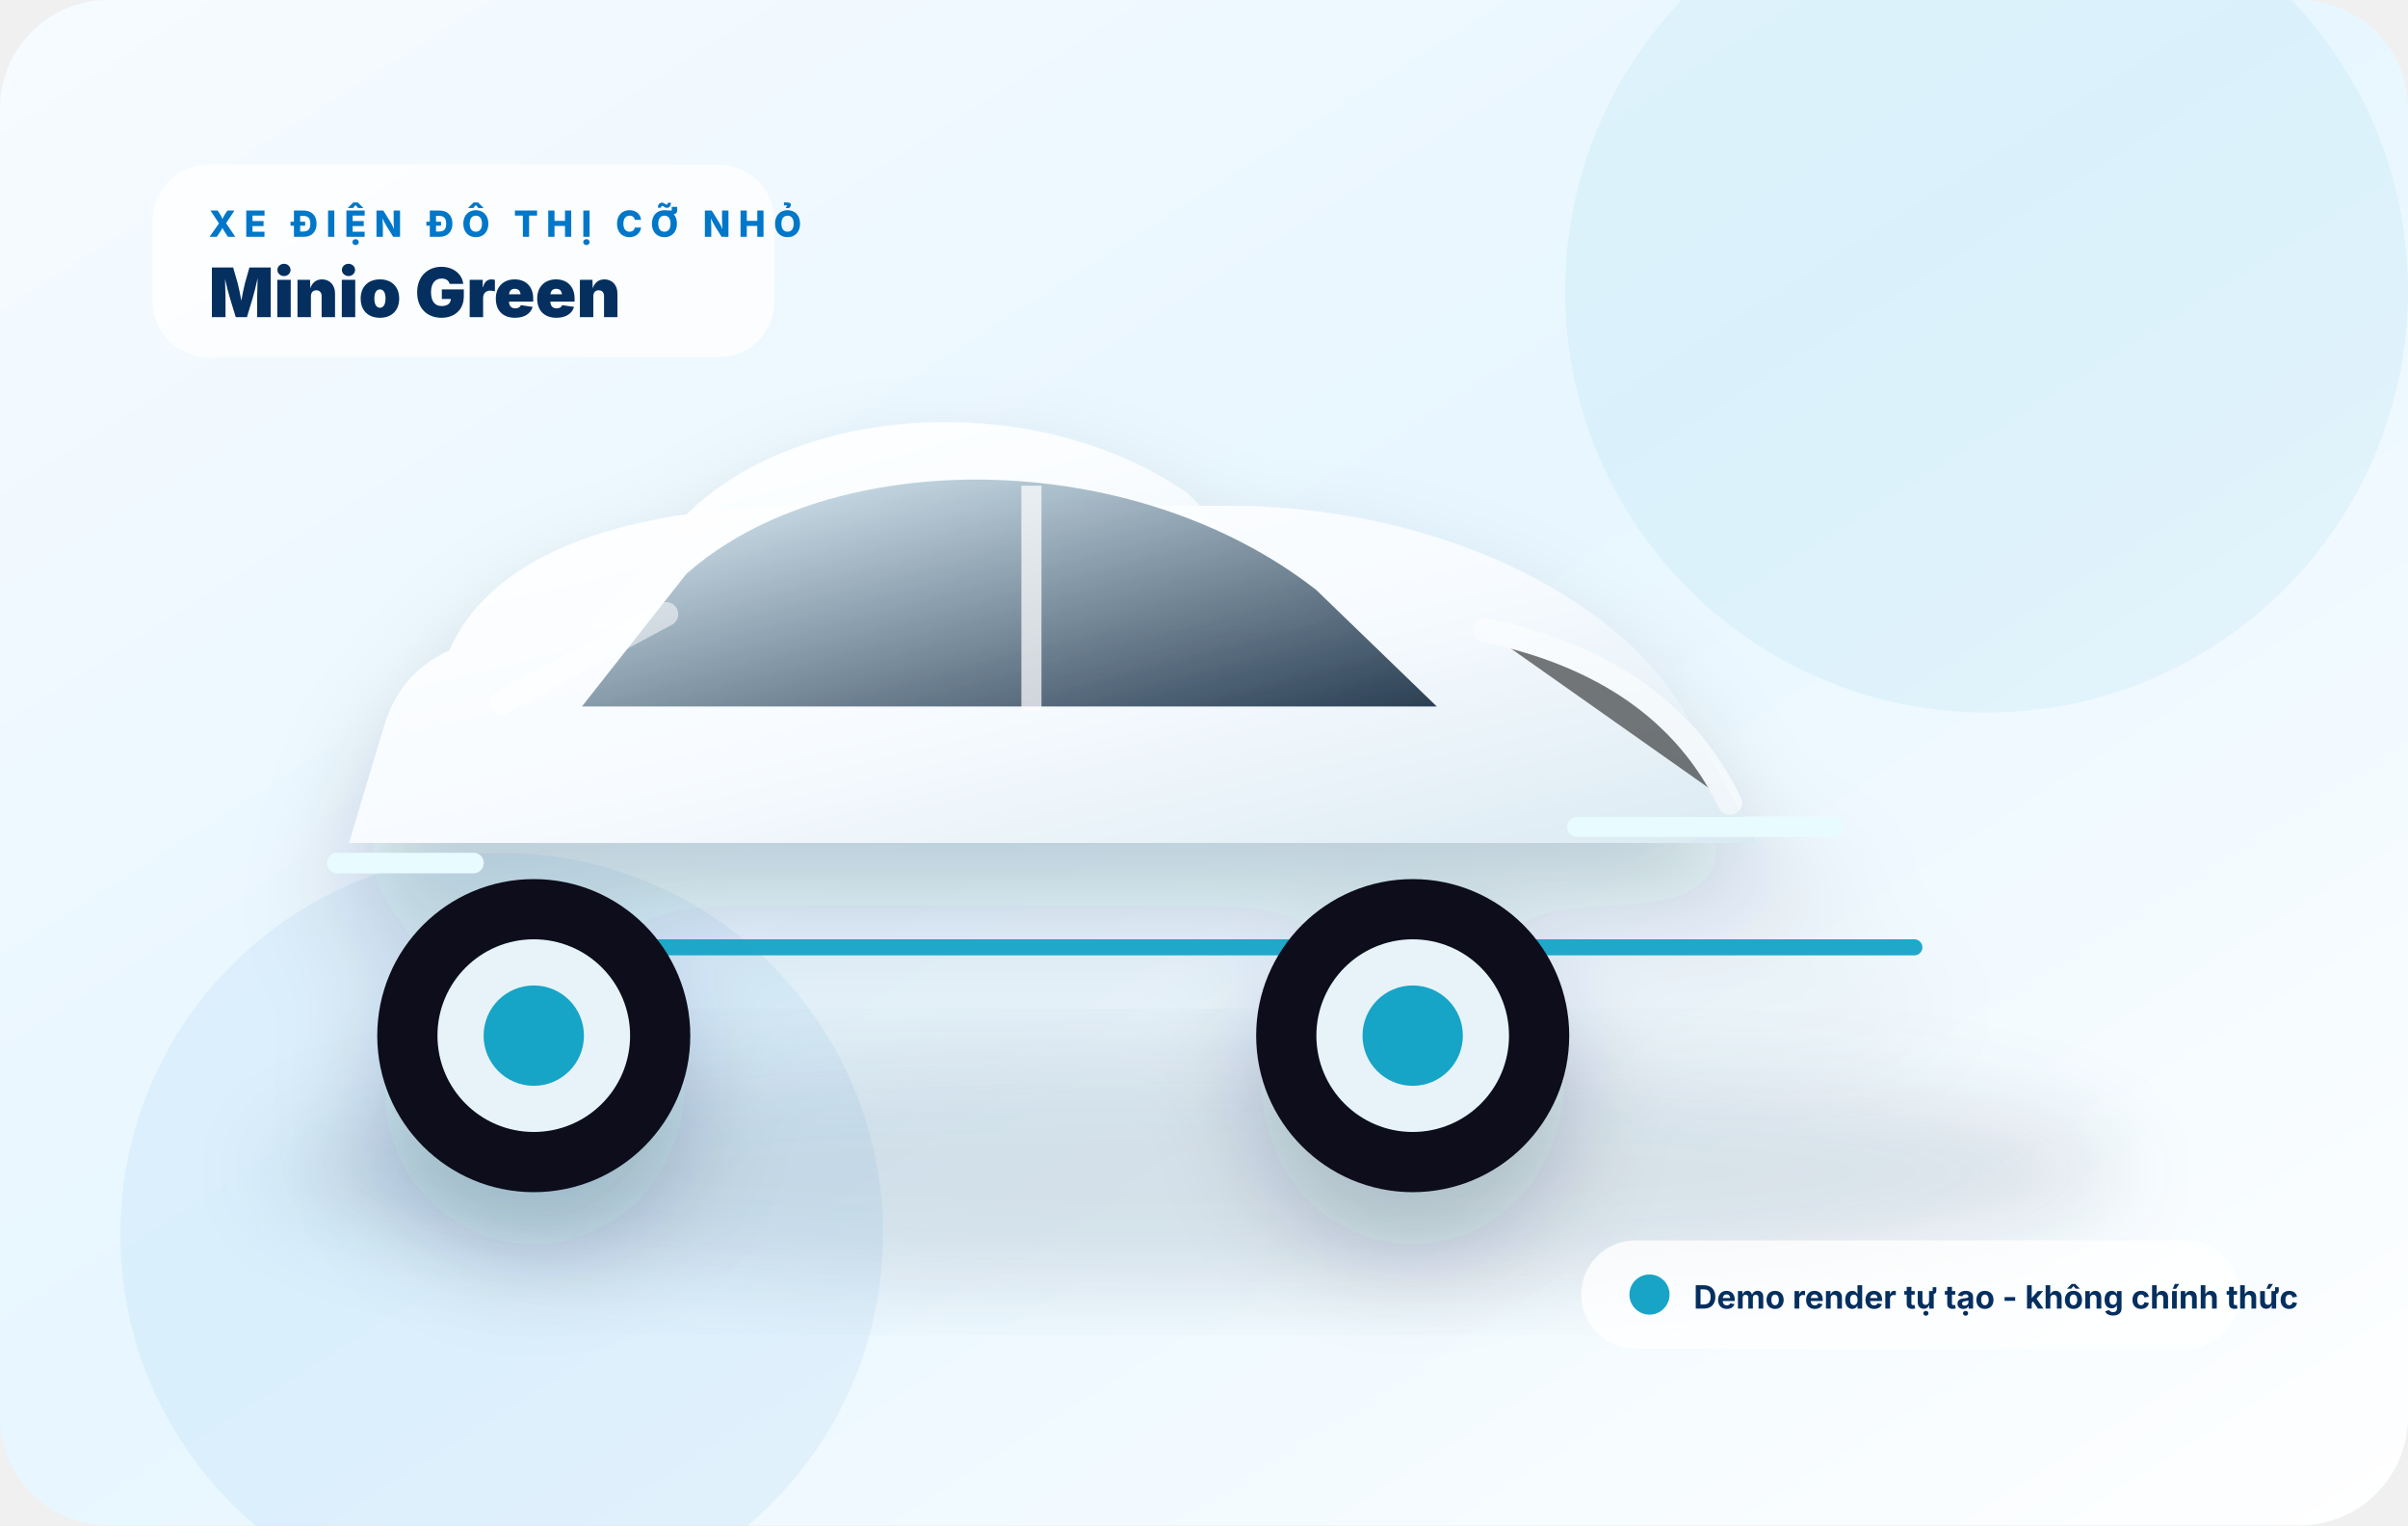
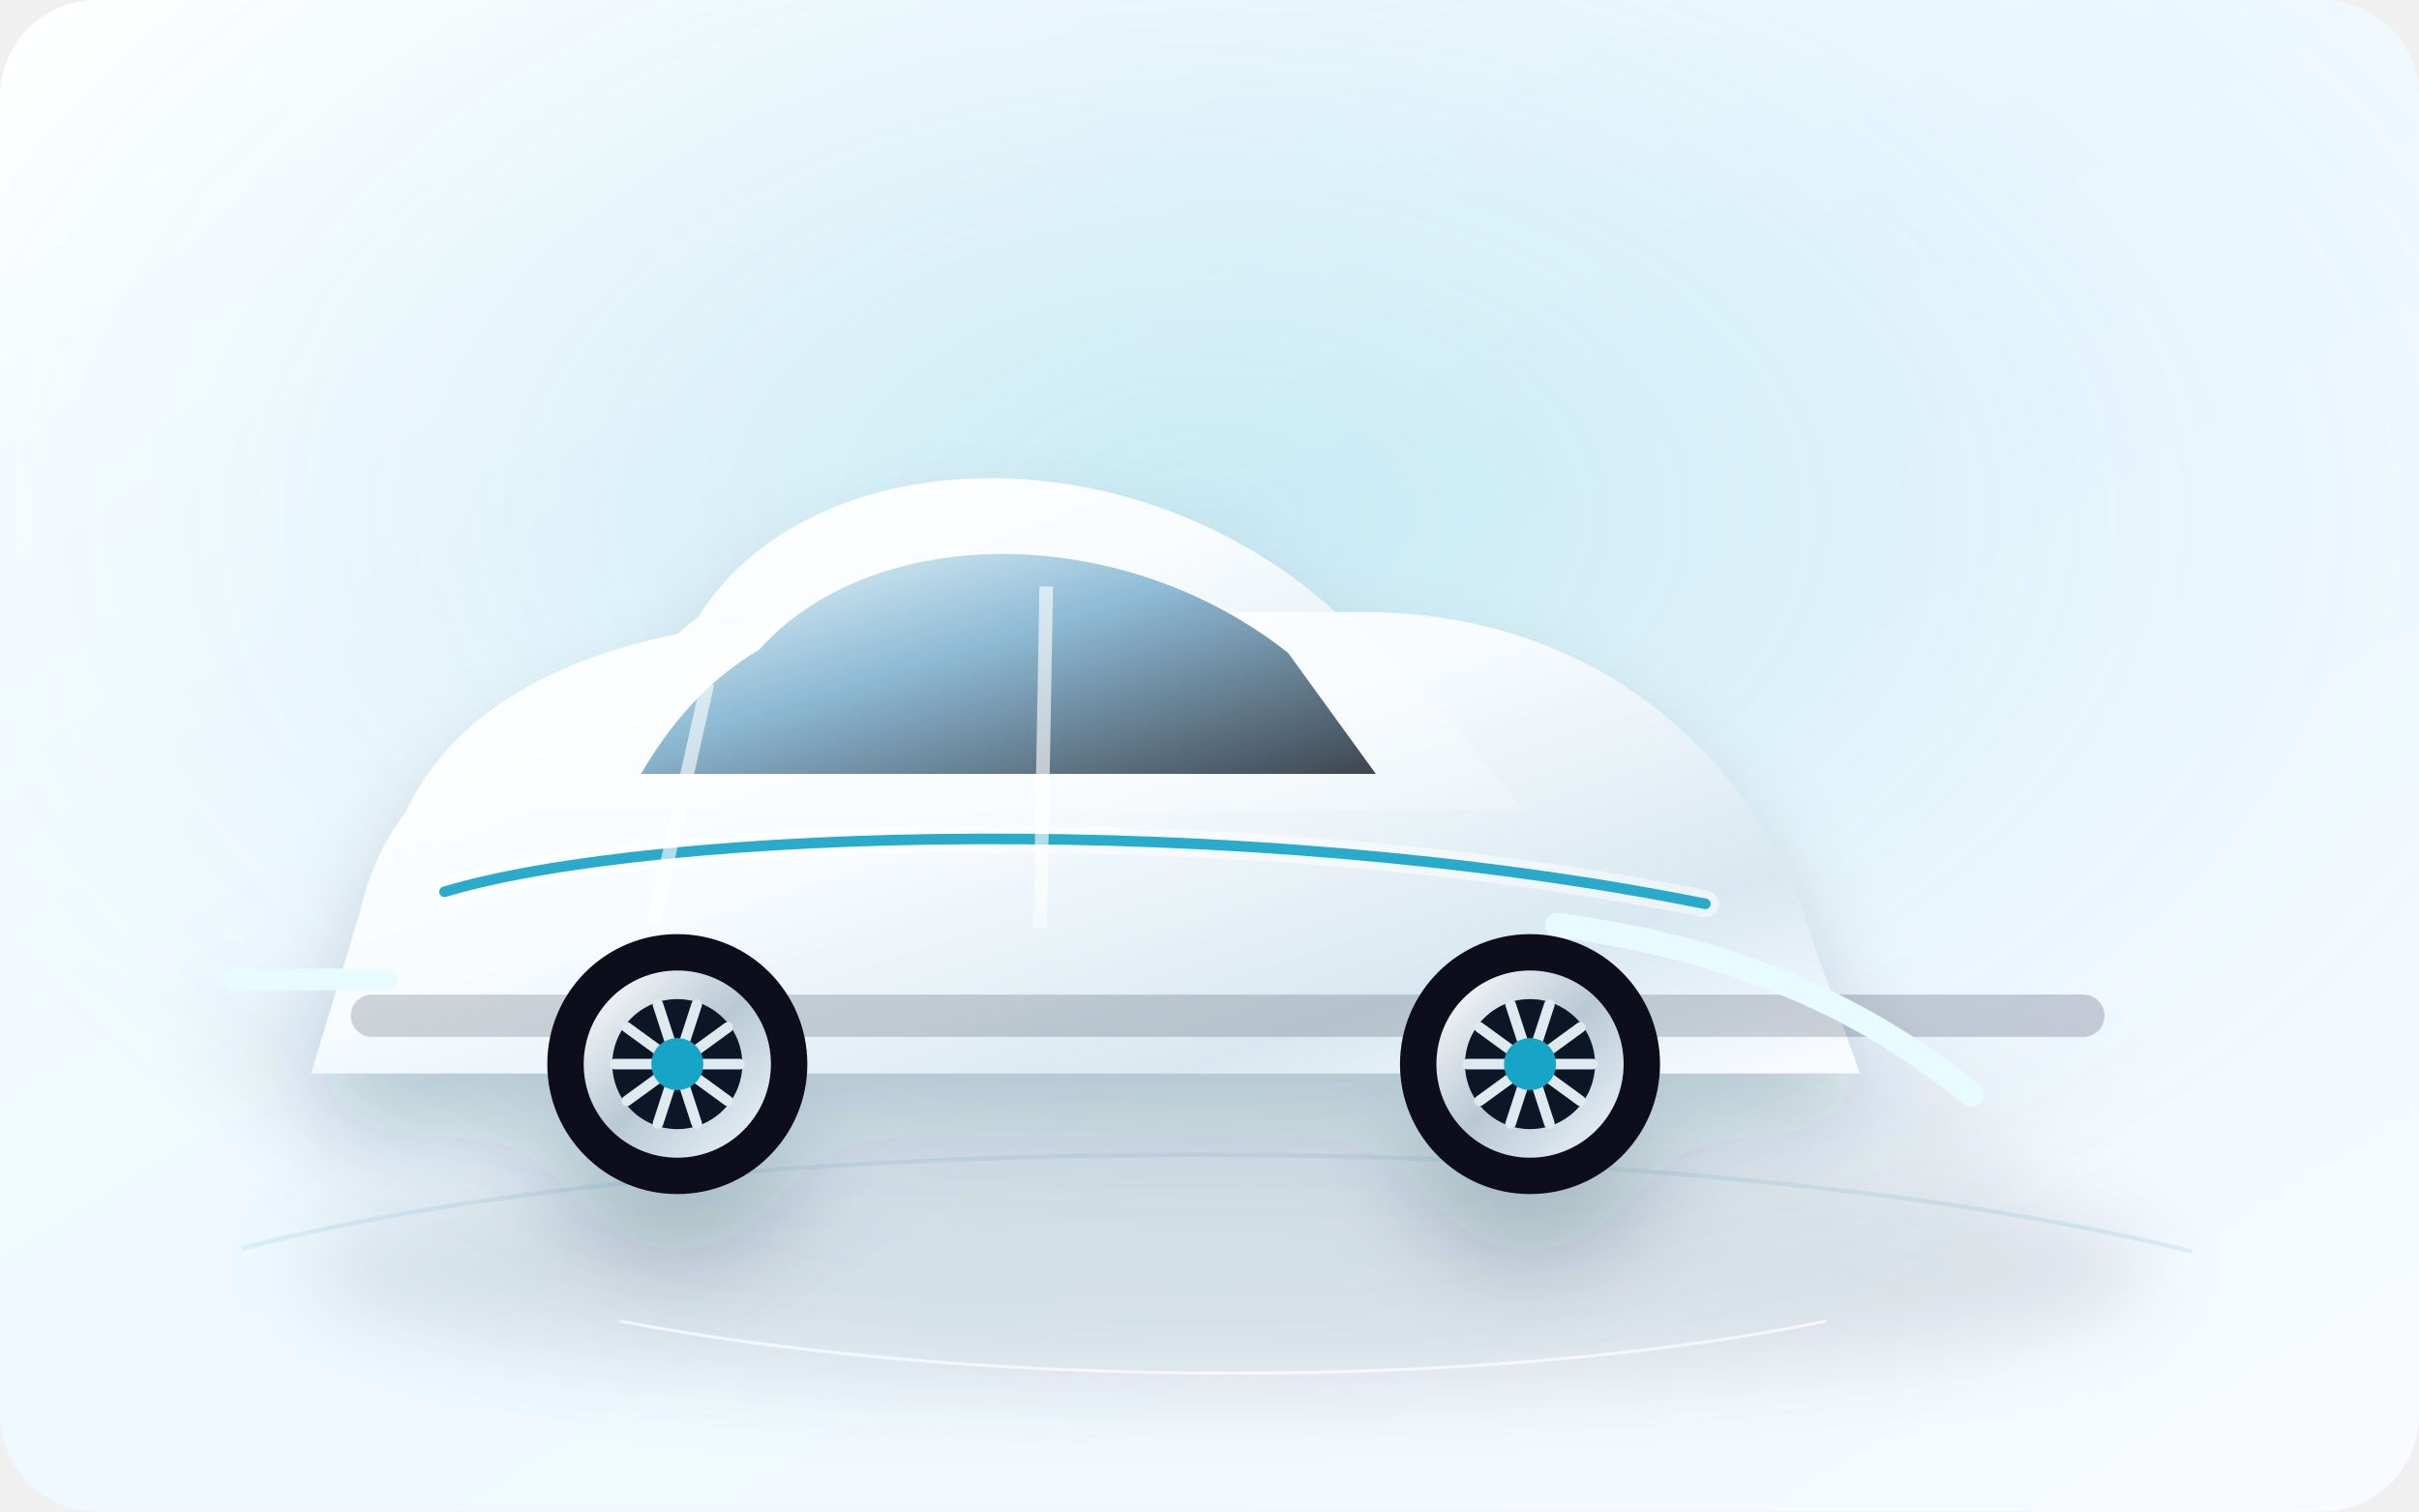
- <svg xmlns="http://www.w3.org/2000/svg" width="1200" height="760" viewBox="0 0 1200 760" role="img" aria-labelledby="title_minio_green desc_minio_green">
+ <svg xmlns="http://www.w3.org/2000/svg" width="1600" height="1000" viewBox="0 0 1600 1000" role="img" aria-labelledby="title_minio_green desc_minio_green">
  <defs>
    <linearGradient id="bg_minio_green" x1="0" y1="0" x2="1" y2="1">
-       <stop offset="0%" stop-color="#f7fbff" />
-       <stop offset="48%" stop-color="#e7f6ff" />
-       <stop offset="100%" stop-color="#ffffff" />
+       <stop offset="0%" stop-color="#ffffff" />
+       <stop offset="46%" stop-color="#eef9ff" />
+       <stop offset="100%" stop-color="#f8fbff" />
    </linearGradient>
-     <linearGradient id="paint_minio_green" x1="0" y1="0" x2="1" y2="1">
+     <radialGradient id="halo_minio_green" cx="50%" cy="34%" r="58%">
+       <stop offset="0%" stop-color="#18a4c7" stop-opacity="0.18" />
+       <stop offset="70%" stop-color="#18a4c7" stop-opacity="0.04" />
+       <stop offset="100%" stop-color="#18a4c7" stop-opacity="0" />
+     </radialGradient>
+     <linearGradient id="paint_minio_green" x1="0" y1="0.05" x2="1" y2="0.95">
      <stop offset="0%" stop-color="#ffffff" />
-       <stop offset="52%" stop-color="#f7fbff" />
-       <stop offset="100%" stop-color="#dbeaf2" />
+       <stop offset="42%" stop-color="#f8fcff" />
+       <stop offset="78%" stop-color="#d9e8f0" />
+       <stop offset="100%" stop-color="#f8fbff" />
    </linearGradient>
    <linearGradient id="glass_minio_green" x1="0" y1="0" x2="1" y2="1">
-       <stop offset="0%" stop-color="#dff4ff" />
-       <stop offset="100%" stop-color="#0b2239" />
+       <stop offset="0%" stop-color="#e9fbff" />
+       <stop offset="44%" stop-color="#6ea6c8" />
+       <stop offset="100%" stop-color="#07111e" />
+     </linearGradient>
+     <linearGradient id="rim_minio_green" x1="0" y1="0" x2="1" y2="1">
+       <stop offset="0%" stop-color="#ffffff" />
+       <stop offset="50%" stop-color="#b9c9d4" />
+       <stop offset="100%" stop-color="#eef6fb" />
    </linearGradient>
    <filter id="shadow_minio_green" x="-20%" y="-20%" width="140%" height="150%">
-       <feDropShadow dx="0" dy="30" stdDeviation="26" flood-color="#08213b" flood-opacity="0.20" />
+       <feDropShadow dx="0" dy="42" stdDeviation="32" flood-color="#08213b" flood-opacity="0.22" />
    </filter>
-     <filter id="soft_minio_green" x="-20%" y="-20%" width="140%" height="140%">
-       <feGaussianBlur stdDeviation="22" />
+     <filter id="floor_minio_green" x="-20%" y="-30%" width="140%" height="160%">
+       <feGaussianBlur stdDeviation="28" />
    </filter>
  </defs>
-   <rect width="1200" height="760" rx="54" fill="url(#bg_minio_green)" />
-   <circle cx="990" cy="145" r="210" fill="#18a4c7" opacity="0.07" />
-   <circle cx="250" cy="615" r="190" fill="#0077c8" opacity="0.06" />
-   <ellipse cx="596" cy="584" rx="462" ry="58" fill="#072a4a" opacity="0.12" filter="url(#soft_minio_green)" />
+   <rect width="1600" height="1000" rx="64" fill="url(#bg_minio_green)" />
+   <rect width="1600" height="1000" rx="64" fill="url(#halo_minio_green)" />
+   <path d="M160 826 C470 744 1104 742 1450 828" fill="none" stroke="#cbe8f6" stroke-width="3" opacity="0.62" />
+   <ellipse cx="812" cy="838" rx="612" ry="82" fill="#08213b" opacity="0.12" filter="url(#floor_minio_green)" />
  <g filter="url(#shadow_minio_green)">
-     <path d="M332 268 C382 202 512 190 592 246 L660 314 L292 314 Z" fill="url(#paint_minio_green)" />
-     <path d="M224 324 C246 274 315 252 406 252 H612 C714 252 806 296 840 356 L876 420 H174 L192 360 C198 342 209 331 224 324 Z" fill="url(#paint_minio_green)" />
-     <path d="M332 268 C382 202 512 190 592 246 L660 314 L292 314 Z" fill="#ffffff" opacity="0.28" />
-     <path d="M342 286 C414 222 564 222 656 294 L716 352 H290 Z" fill="url(#glass_minio_green)" opacity="0.86" />
-     <path d="M514 242 L514 354" stroke="#ffffff" stroke-width="10" opacity="0.72" />
-     <path d="M250 350 L332 306" stroke="#ffffff" stroke-width="12" stroke-linecap="round" opacity="0.52" />
-     <path d="M740 314 C798 326 840 354 862 400" stroke="#ffffff" stroke-width="12" stroke-linecap="round" opacity="0.52" />
-     <path d="M242 472 H954" stroke="#18a4c7" stroke-width="8" stroke-linecap="round" opacity="0.95" />
-     <path d="M786 412 H914" stroke="#e8fbff" stroke-width="10" stroke-linecap="round" />
-     <path d="M168 430 H236" stroke="#e8fbff" stroke-width="10" stroke-linecap="round" />
+     <path d="M462 408 C535 292 744 282 880 402 C920 438 960 474 1008 536 L350 536 C382 486 419 442 462 408 Z" fill="url(#paint_minio_green)" />
+     <path d="M268 538 C310 448 424 405 608 405 H902 C1048 405 1160 492 1200 626 L1230 710 H206 L238 604 C244 578 254 556 268 538 Z" fill="url(#paint_minio_green)" />
+     <path d="M462 408 C535 292 744 282 880 402 C920 438 960 474 1008 536 L350 536 C382 486 419 442 462 408 Z" fill="#ffffff" opacity="0.24" />
+     <path d="M502 430 C578 345 742 345 852 432 L910 512 H424 C444 478 468 450 502 430 Z" fill="url(#glass_minio_green)" opacity="0.9" />
+     <path d="M502 430 C578 345 742 345 852 432 L910 512 H424 C444 478 468 450 502 430 Z" fill="#ffffff" opacity="0.14" />
+     <path d="M294 590 C434 548 820 536 1128 598" fill="none" stroke="#ffffff" stroke-width="18" stroke-linecap="round" opacity="0.5" />
+     <path d="M294 590 C434 548 820 536 1128 598" fill="none" stroke="#18a4c7" stroke-width="7" stroke-linecap="round" opacity="0.92" />
+     <path d="M246 672 H1378" stroke="#0b1726" stroke-width="28" stroke-linecap="round" opacity="0.18" />
+     <path d="M1030 612 C1138 626 1228 662 1304 724" fill="none" stroke="#e8fbff" stroke-width="16" stroke-linecap="round" />
+     <path d="M154 648 H256" fill="none" stroke="#e8fbff" stroke-width="14" stroke-linecap="round" />
+     <path d="M468 452 L432 612" stroke="#ffffff" stroke-width="9" opacity="0.62" />
+     <path d="M692 388 L688 614" stroke="#ffffff" stroke-width="9" opacity="0.62" />
    <g>
-       <circle cx="266" cy="516" r="78" fill="#07111e" />
-       <circle cx="266" cy="516" r="48" fill="#e7f3f8" />
-       <circle cx="266" cy="516" r="25" fill="#18a4c7" />
-       <circle cx="704" cy="516" r="78" fill="#07111e" />
-       <circle cx="704" cy="516" r="48" fill="#e7f3f8" />
-       <circle cx="704" cy="516" r="25" fill="#18a4c7" />
+       <circle cx="448" cy="704" r="86" fill="#07111e" />
+       <circle cx="448" cy="704" r="61.92" fill="url(#rim_minio_green)" />
+       <circle cx="448" cy="704" r="43" fill="#0b1726" />
+       <line x1="448" y1="704" x2="489.3" y2="704.0" stroke="#dfeaf0" stroke-width="7.0" stroke-linecap="round" />
+       <line x1="448" y1="704" x2="481.4" y2="728.3" stroke="#dfeaf0" stroke-width="7.0" stroke-linecap="round" />
+       <line x1="448" y1="704" x2="460.8" y2="743.3" stroke="#dfeaf0" stroke-width="7.0" stroke-linecap="round" />
+       <line x1="448" y1="704" x2="435.2" y2="743.3" stroke="#dfeaf0" stroke-width="7.0" stroke-linecap="round" />
+       <line x1="448" y1="704" x2="414.6" y2="728.3" stroke="#dfeaf0" stroke-width="7.0" stroke-linecap="round" />
+       <line x1="448" y1="704" x2="406.7" y2="704.0" stroke="#dfeaf0" stroke-width="7.0" stroke-linecap="round" />
+       <line x1="448" y1="704" x2="414.6" y2="679.7" stroke="#dfeaf0" stroke-width="7.0" stroke-linecap="round" />
+       <line x1="448" y1="704" x2="435.2" y2="664.7" stroke="#dfeaf0" stroke-width="7.0" stroke-linecap="round" />
+       <line x1="448" y1="704" x2="460.8" y2="664.7" stroke="#dfeaf0" stroke-width="7.0" stroke-linecap="round" />
+       <line x1="448" y1="704" x2="481.4" y2="679.7" stroke="#dfeaf0" stroke-width="7.0" stroke-linecap="round" />
+       <circle cx="448" cy="704" r="17.2" fill="#18a4c7" />
+     </g>
+     <g>
+       <circle cx="1012" cy="704" r="86" fill="#07111e" />
+       <circle cx="1012" cy="704" r="61.92" fill="url(#rim_minio_green)" />
+       <circle cx="1012" cy="704" r="43" fill="#0b1726" />
+       <line x1="1012" y1="704" x2="1053.3" y2="704.0" stroke="#dfeaf0" stroke-width="7.0" stroke-linecap="round" />
+       <line x1="1012" y1="704" x2="1045.4" y2="728.3" stroke="#dfeaf0" stroke-width="7.0" stroke-linecap="round" />
+       <line x1="1012" y1="704" x2="1024.8" y2="743.3" stroke="#dfeaf0" stroke-width="7.0" stroke-linecap="round" />
+       <line x1="1012" y1="704" x2="999.2" y2="743.3" stroke="#dfeaf0" stroke-width="7.0" stroke-linecap="round" />
+       <line x1="1012" y1="704" x2="978.6" y2="728.3" stroke="#dfeaf0" stroke-width="7.0" stroke-linecap="round" />
+       <line x1="1012" y1="704" x2="970.7" y2="704.0" stroke="#dfeaf0" stroke-width="7.0" stroke-linecap="round" />
+       <line x1="1012" y1="704" x2="978.6" y2="679.7" stroke="#dfeaf0" stroke-width="7.0" stroke-linecap="round" />
+       <line x1="1012" y1="704" x2="999.2" y2="664.7" stroke="#dfeaf0" stroke-width="7.0" stroke-linecap="round" />
+       <line x1="1012" y1="704" x2="1024.8" y2="664.7" stroke="#dfeaf0" stroke-width="7.0" stroke-linecap="round" />
+       <line x1="1012" y1="704" x2="1045.4" y2="679.7" stroke="#dfeaf0" stroke-width="7.0" stroke-linecap="round" />
+       <circle cx="1012" cy="704" r="17.2" fill="#18a4c7" />
    </g>
  </g>
-   <g transform="translate(76 82)">
-     <rect width="310" height="96" rx="28" fill="#ffffff" opacity="0.74" />
-     <text x="28" y="36" font-family="Inter, Arial, sans-serif" font-size="18" font-weight="800" letter-spacing="4" fill="#0077c8">XE ĐIỆN ĐÔ THỊ CỠ NHỎ</text>
-     <text x="28" y="76" font-family="Inter, Arial, sans-serif" font-size="34" font-weight="850" fill="#042f5f">Minio Green</text>
-   </g>
-   <g transform="translate(788 618)">
-     <rect width="328" height="54" rx="27" fill="#ffffff" opacity="0.78" />
-     <circle cx="34" cy="27" r="10" fill="#18a4c7" />
-     <text x="56" y="34" font-family="Inter, Arial, sans-serif" font-size="16" font-weight="750" fill="#042f5f">Demo render tự tạo - không chính thức</text>
-   </g>
+   <path d="M410 874 C650 920 984 920 1208 874" fill="none" stroke="#ffffff" stroke-width="2" opacity="0.7" />
</svg>
